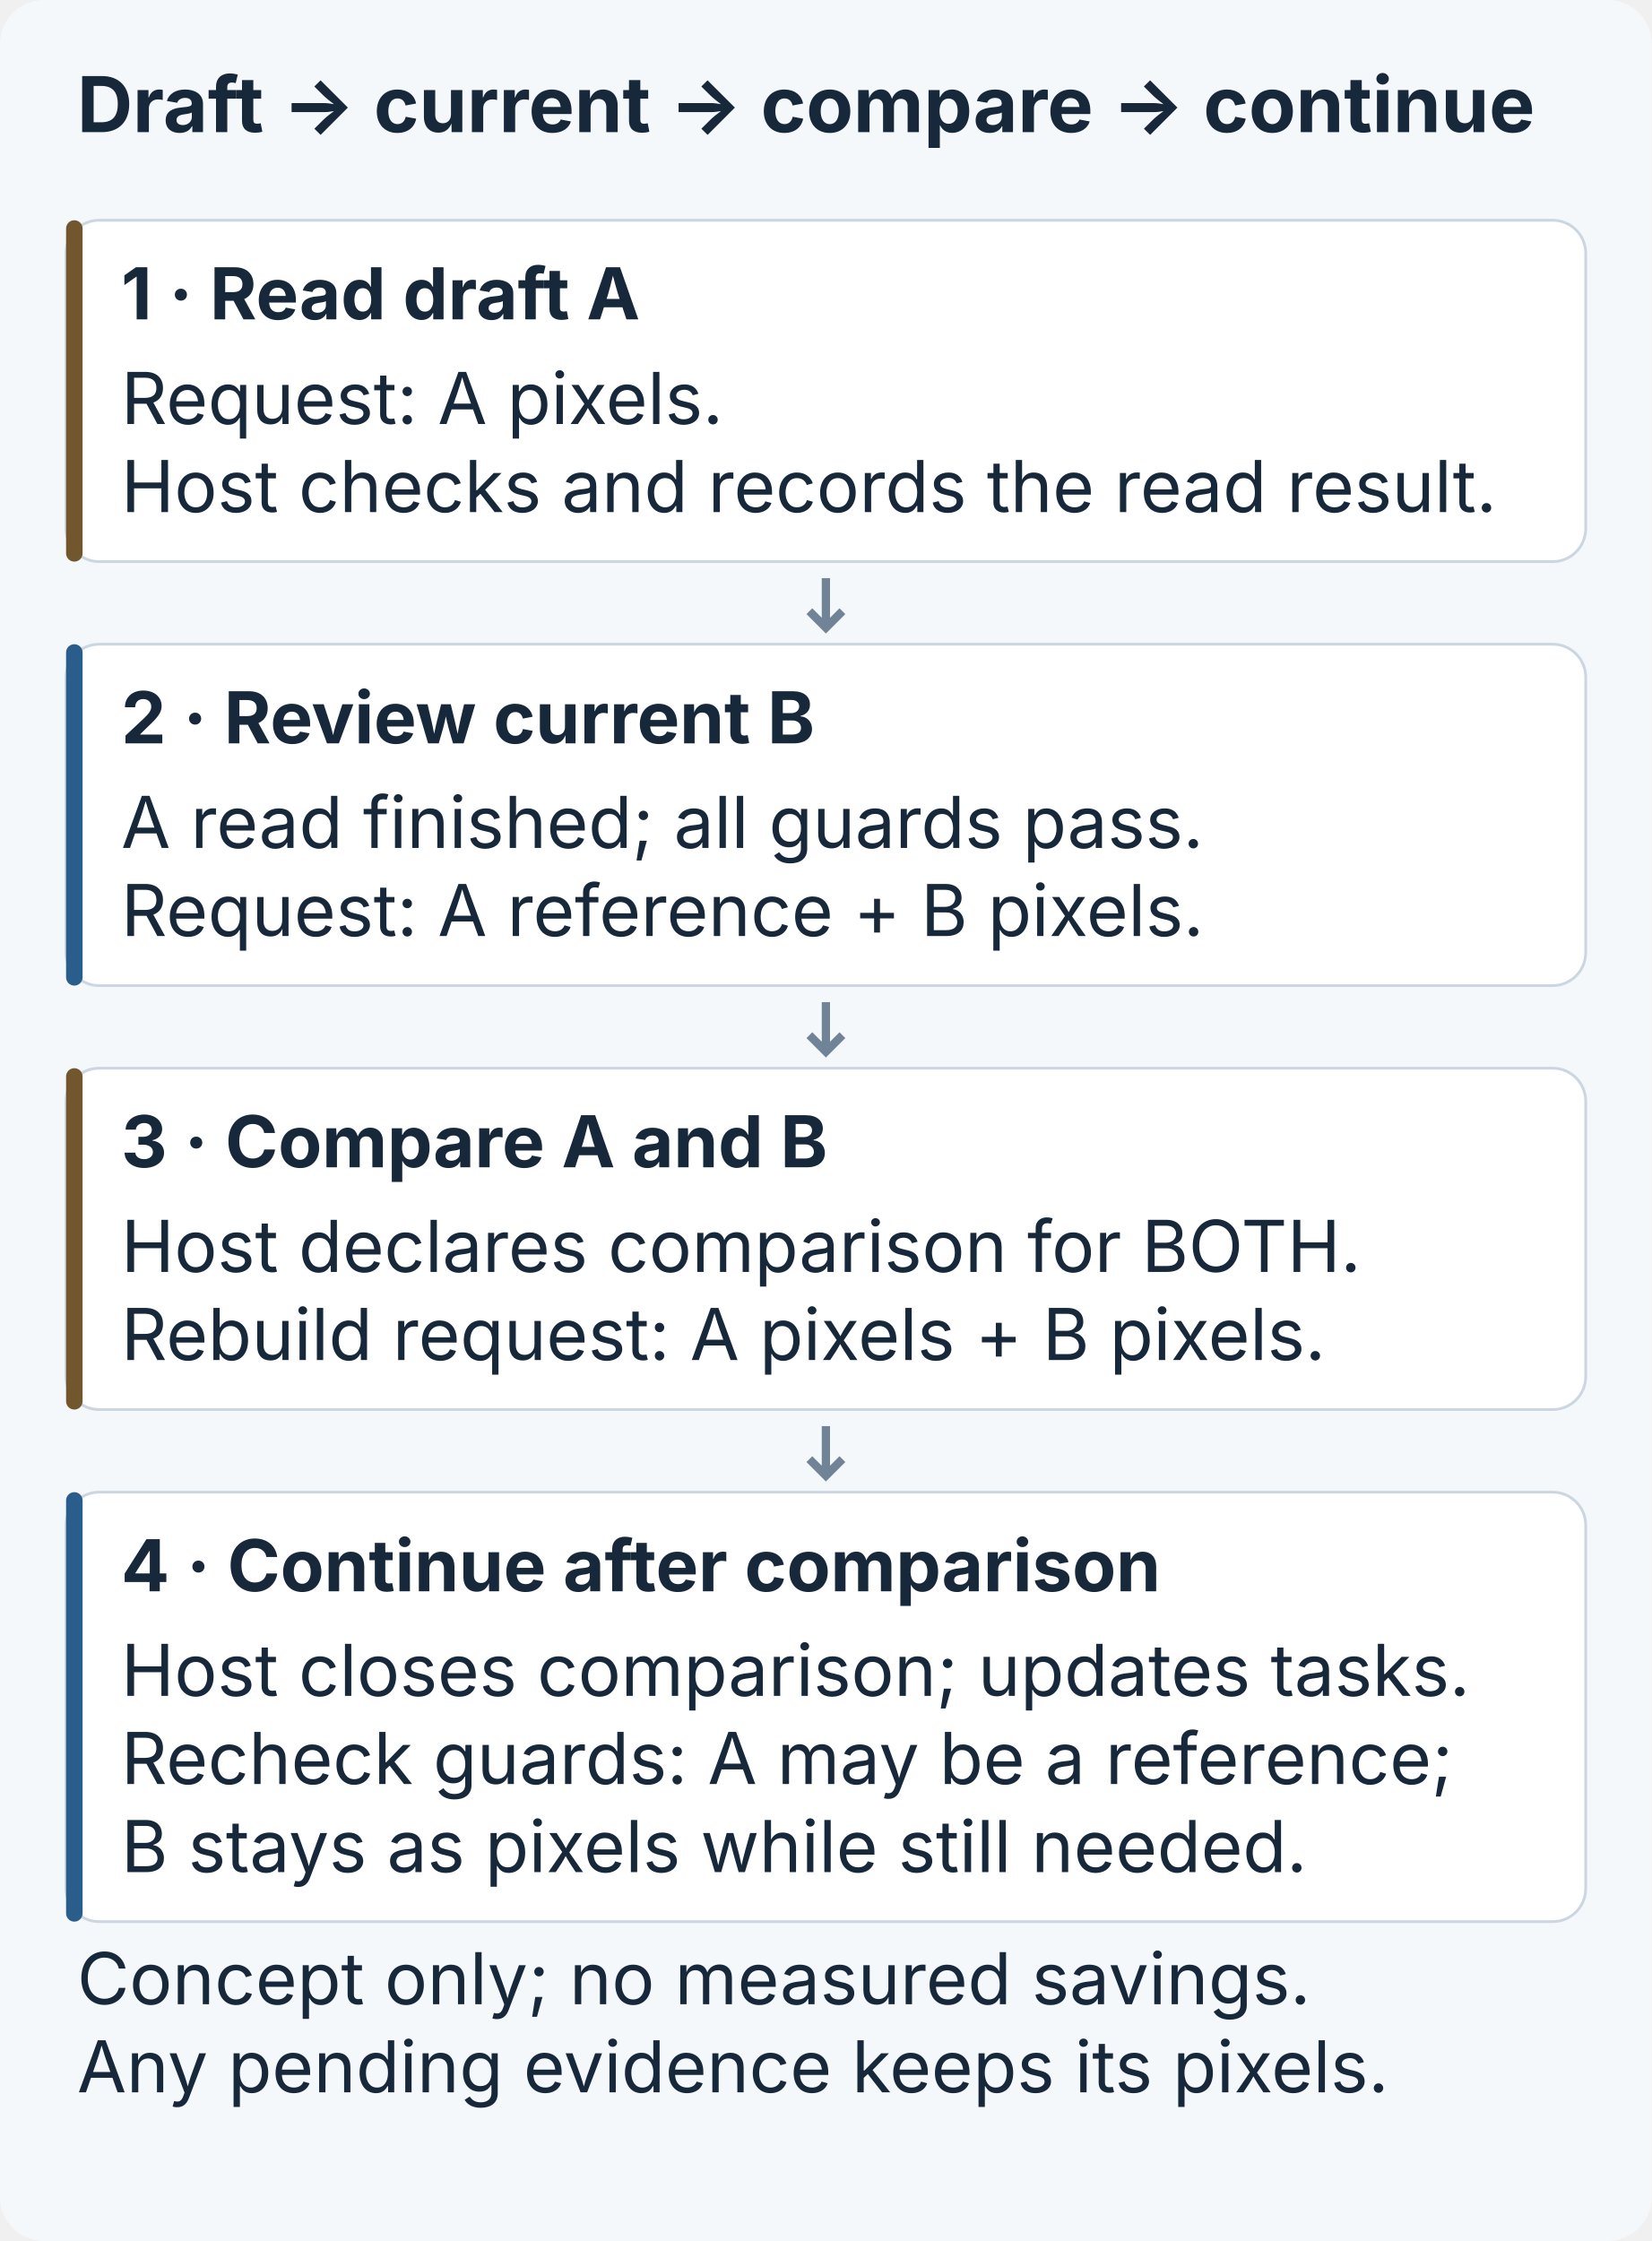
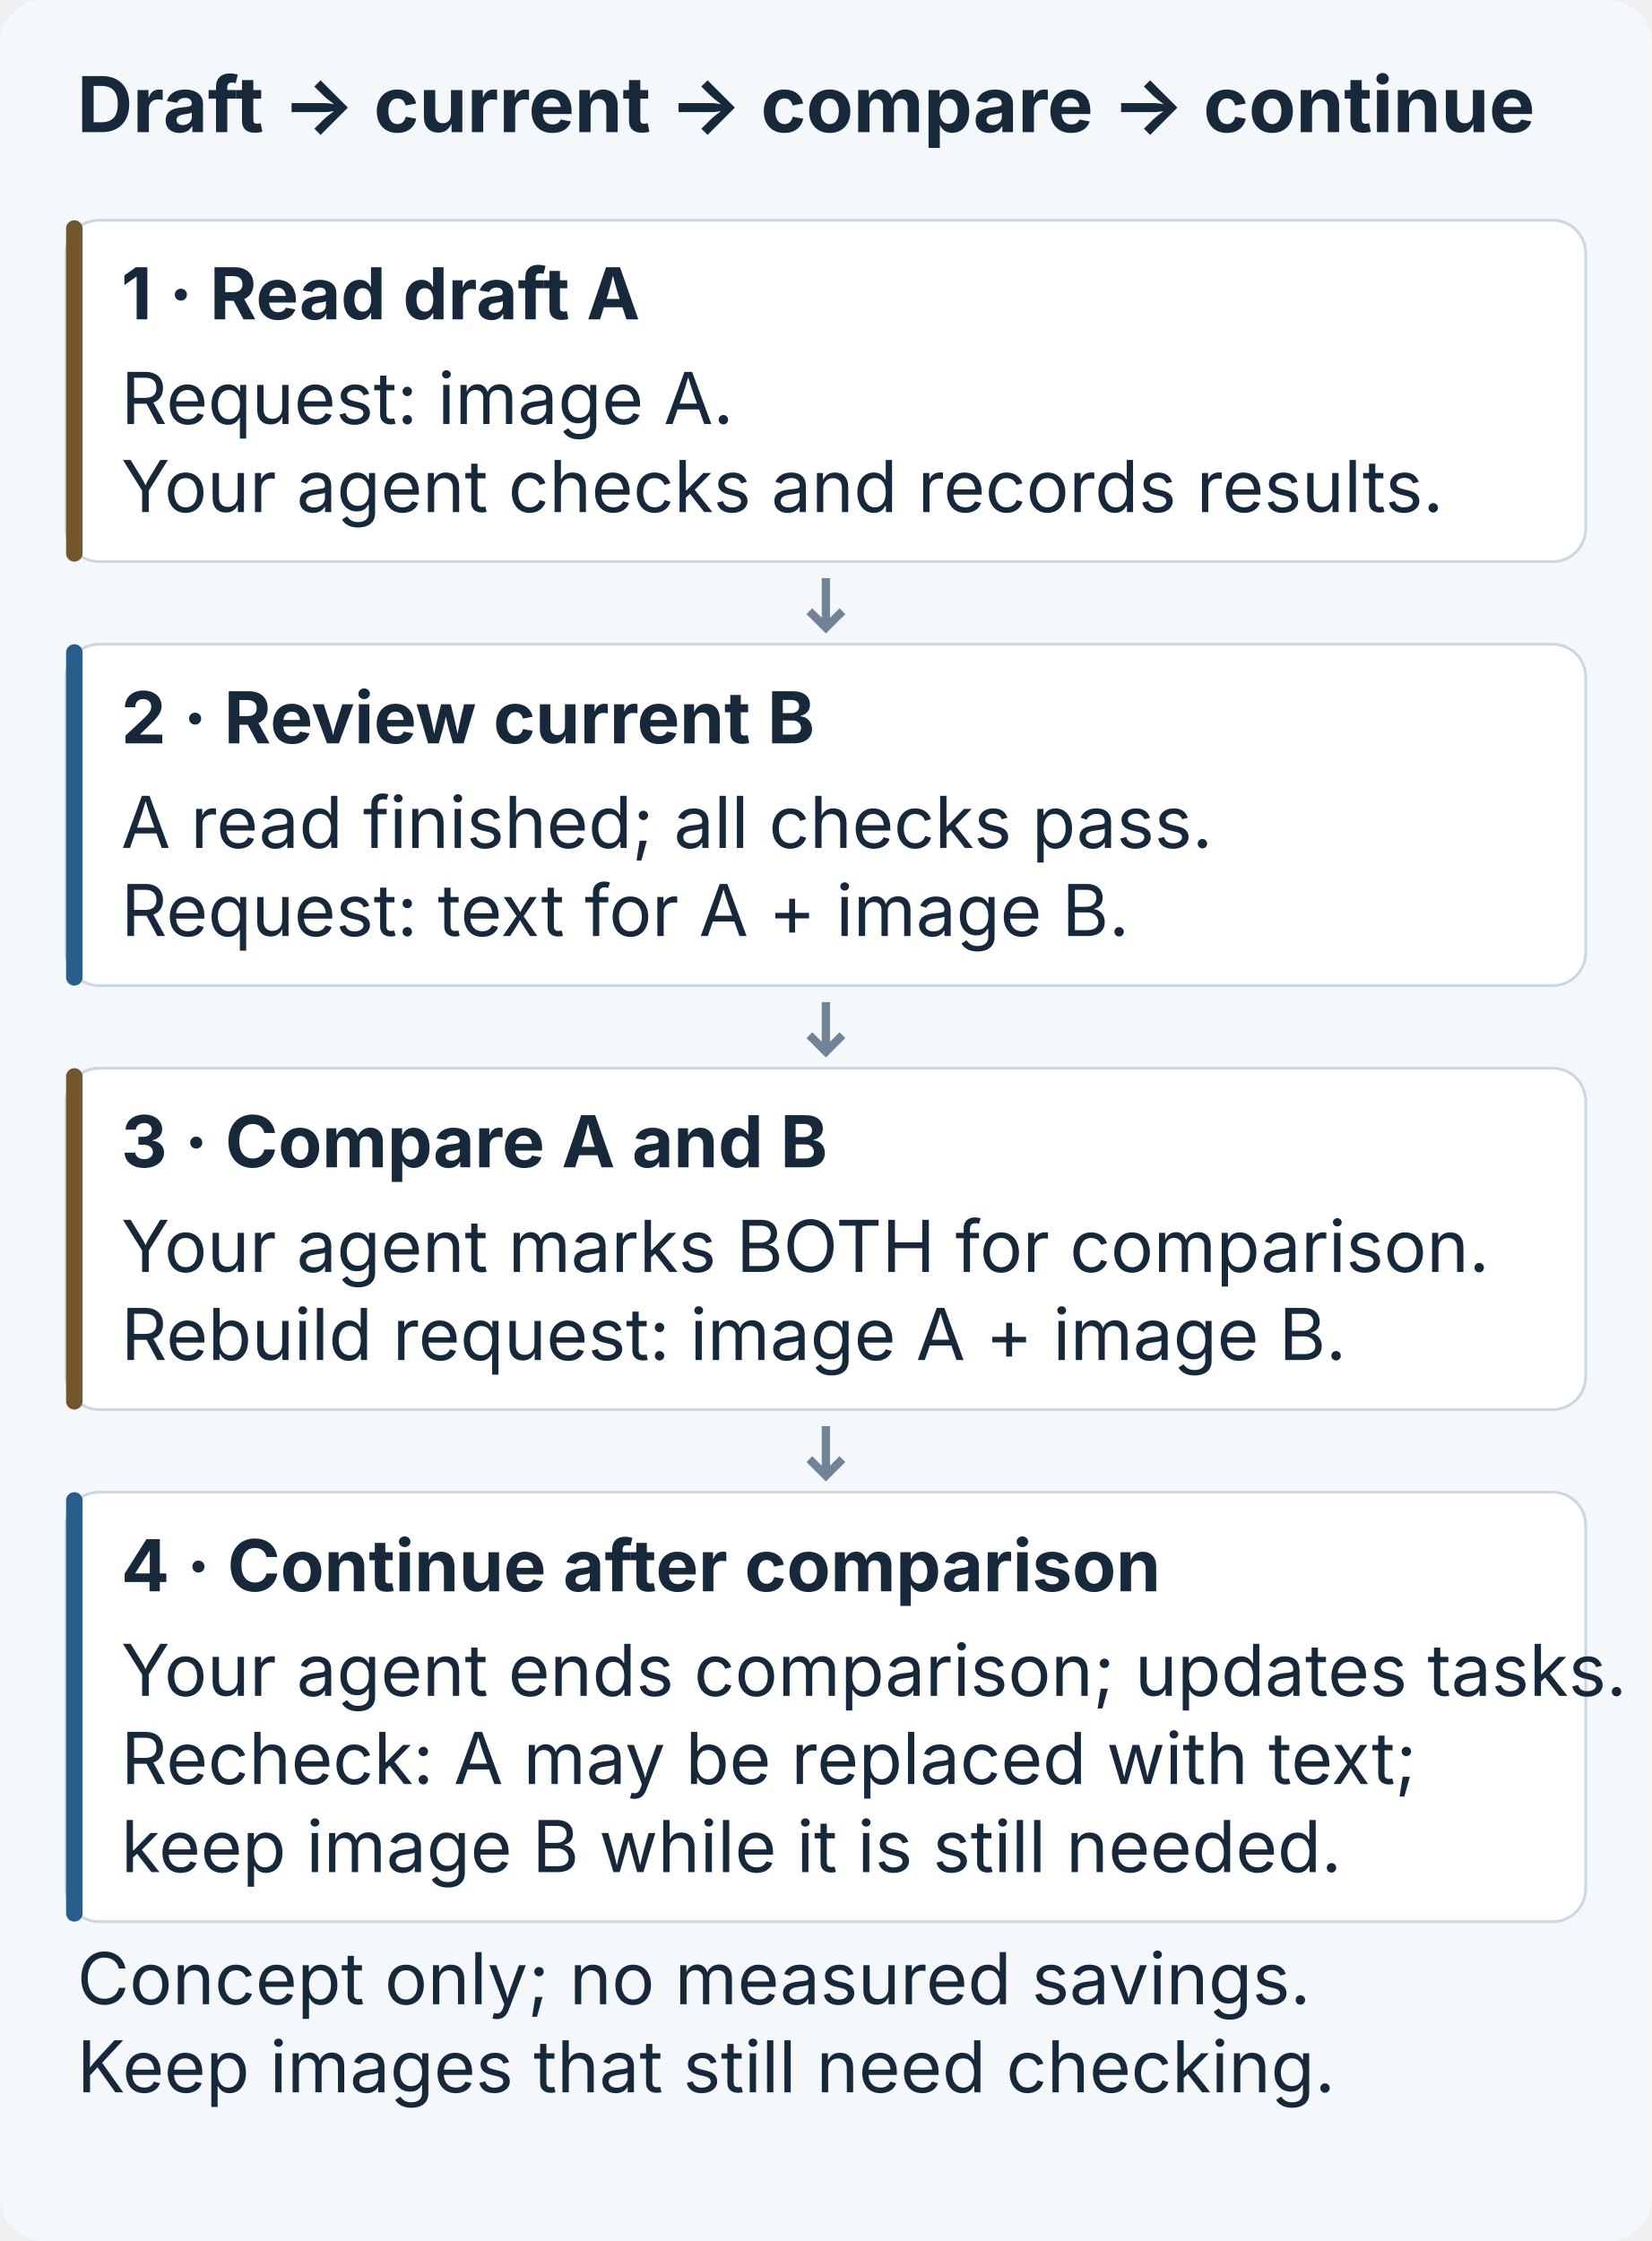
<svg xmlns="http://www.w3.org/2000/svg" width="600" height="814" viewBox="0 0 600 814" role="img" aria-labelledby="title desc">
  <style>text{font-family:system-ui,-apple-system,BlinkMacSystemFont,"Segoe UI",sans-serif;fill:#17283b}.title{font-size:28px;font-weight:700}.label{font-size:26px;font-weight:650}.body{font-size:26px}</style>
  <rect width="600" height="814" rx="16" fill="#f5f8fb" />
  <text class="title" x="28" y="48">Draft → current → compare → continue</text>
  <rect x="24" y="80" width="552" height="124" rx="12" fill="#ffffff" stroke="#cbd6e1" />
  <rect x="24" y="80" width="6" height="124" rx="3" fill="#71562e" />
  <text class="label" x="44" y="116">1 · Read draft A</text>
-   <text class="body" x="44" y="154">Request: A pixels.</text>
-   <text class="body" x="44" y="186">Host checks and records the read result.</text>
+   <text class="body" x="44" y="154">Request: image A.</text>
+   <text class="body" x="44" y="186">Your agent checks and records results.</text>
  <path d="M300 210 v18 m-6 -6 6 6 6 -6" fill="none" stroke="#718497" stroke-width="3" />
  <rect x="24" y="234" width="552" height="124" rx="12" fill="#ffffff" stroke="#cbd6e1" />
  <rect x="24" y="234" width="6" height="124" rx="3" fill="#285d8c" />
  <text class="label" x="44" y="270">2 · Review current B</text>
-   <text class="body" x="44" y="308">A read finished; all guards pass.</text>
-   <text class="body" x="44" y="340">Request: A reference + B pixels.</text>
+   <text class="body" x="44" y="308">A read finished; all checks pass.</text>
+   <text class="body" x="44" y="340">Request: text for A + image B.</text>
  <path d="M300 364 v18 m-6 -6 6 6 6 -6" fill="none" stroke="#718497" stroke-width="3" />
  <rect x="24" y="388" width="552" height="124" rx="12" fill="#ffffff" stroke="#cbd6e1" />
  <rect x="24" y="388" width="6" height="124" rx="3" fill="#71562e" />
  <text class="label" x="44" y="424">3 · Compare A and B</text>
-   <text class="body" x="44" y="462">Host declares comparison for BOTH.</text>
-   <text class="body" x="44" y="494">Rebuild request: A pixels + B pixels.</text>
+   <text class="body" x="44" y="462">Your agent marks BOTH for comparison.</text>
+   <text class="body" x="44" y="494">Rebuild request: image A + image B.</text>
  <path d="M300 518 v18 m-6 -6 6 6 6 -6" fill="none" stroke="#718497" stroke-width="3" />
  <rect x="24" y="542" width="552" height="156" rx="12" fill="#ffffff" stroke="#cbd6e1" />
  <rect x="24" y="542" width="6" height="156" rx="3" fill="#285d8c" />
  <text class="label" x="44" y="578">4 · Continue after comparison</text>
-   <text class="body" x="44" y="616">Host closes comparison; updates tasks.</text>
-   <text class="body" x="44" y="648">Recheck guards: A may be a reference;</text>
-   <text class="body" x="44" y="680">B stays as pixels while still needed.</text>
+   <text class="body" x="44" y="616">Your agent ends comparison; updates tasks.</text>
+   <text class="body" x="44" y="648">Recheck: A may be replaced with text;</text>
+   <text class="body" x="44" y="680">keep image B while it is still needed.</text>
  <text class="body" x="28" y="728">Concept only; no measured savings.</text>
-   <text class="body" x="28" y="760">Any pending evidence keeps its pixels.</text>
+   <text class="body" x="28" y="760">Keep images that still need checking.</text>
</svg>
